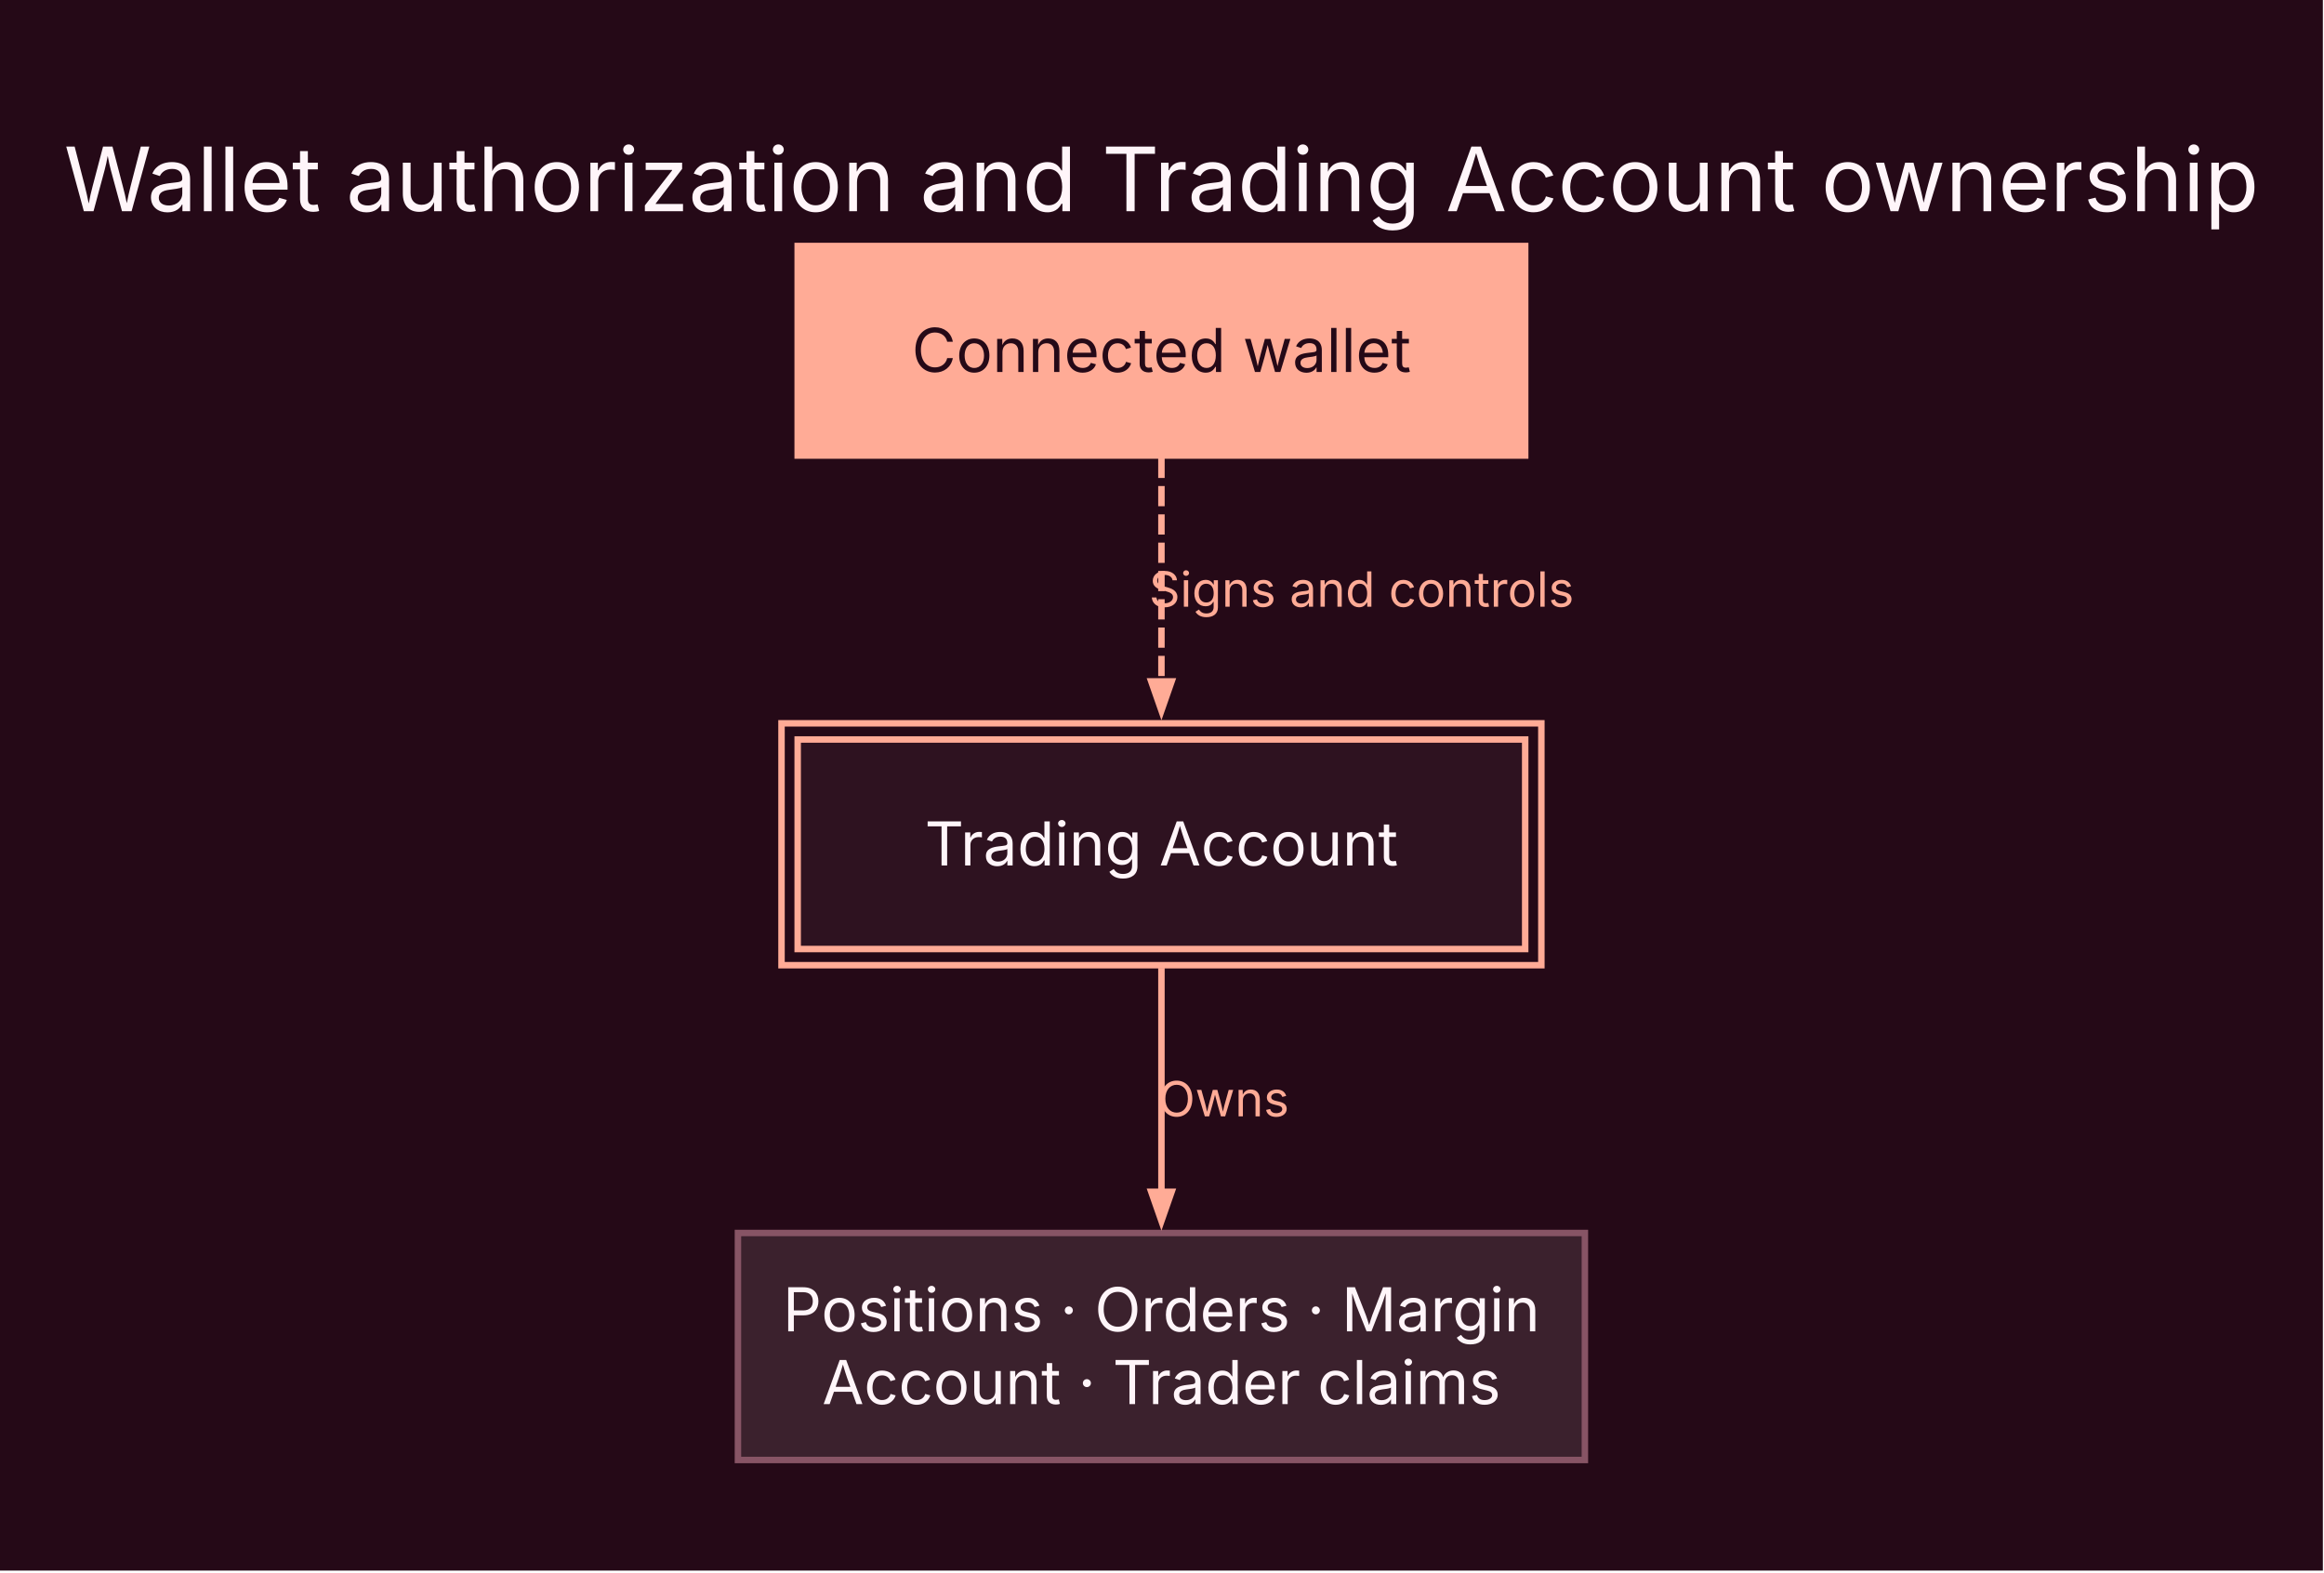
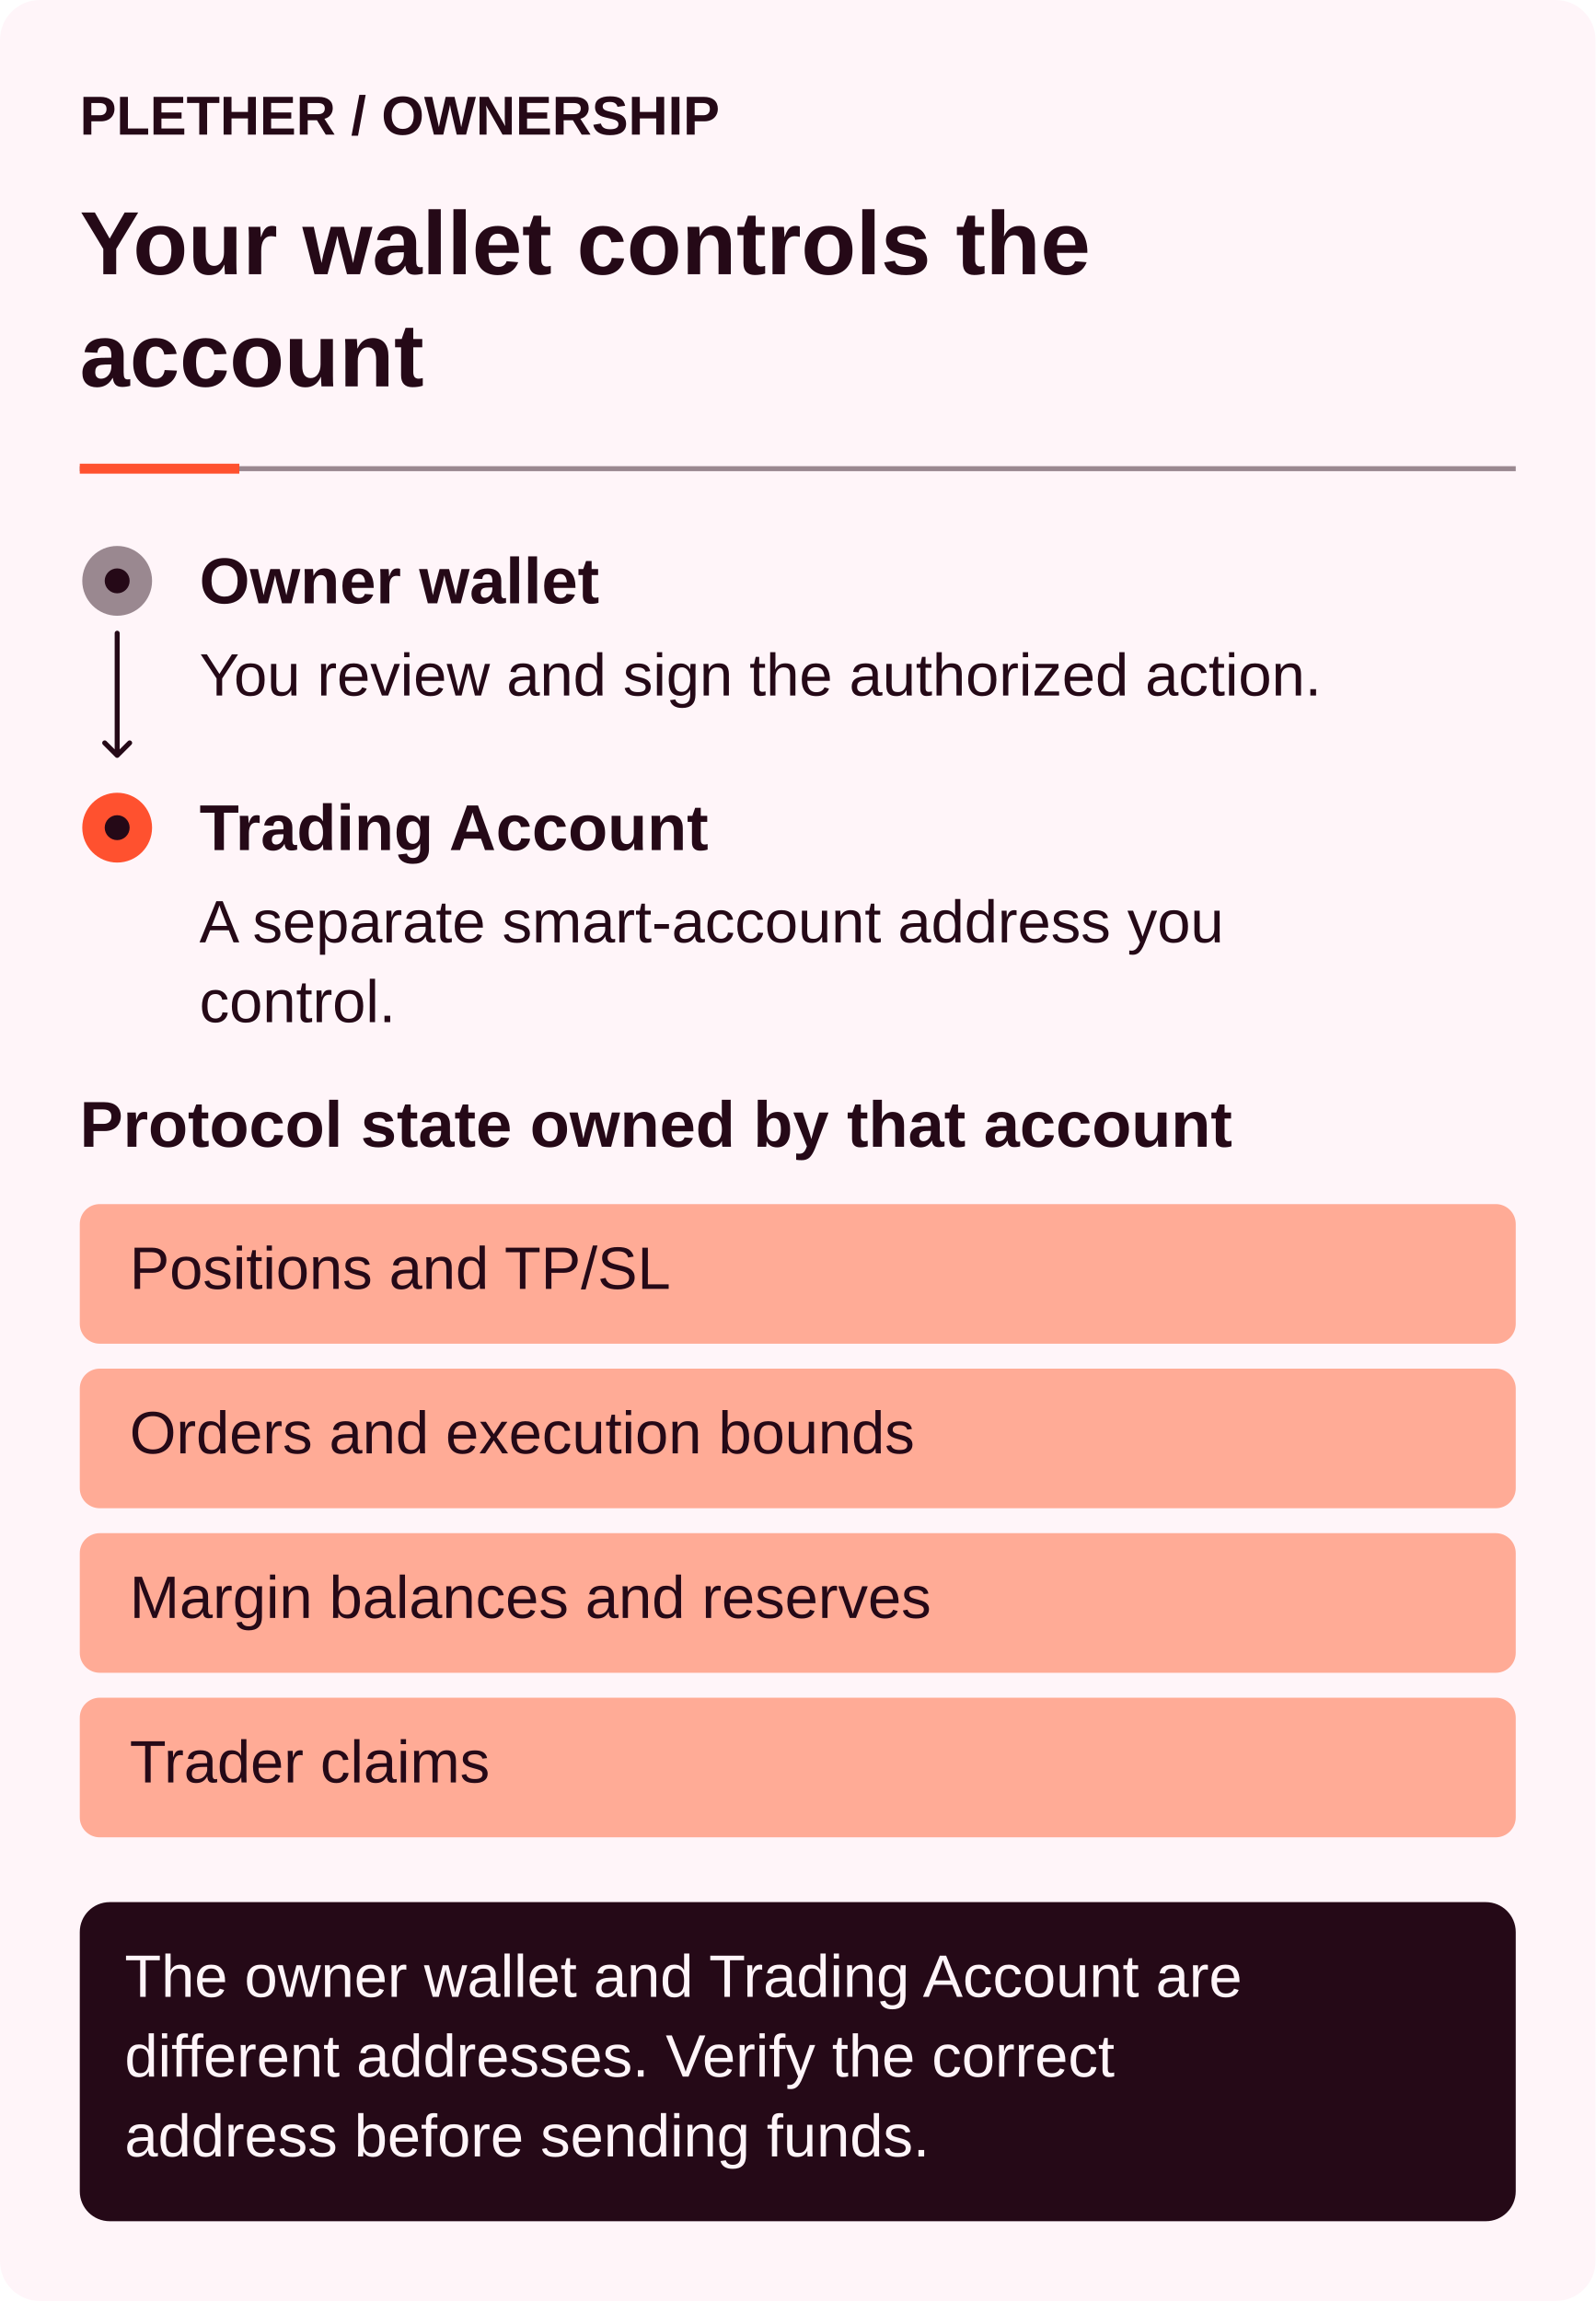
- <svg xmlns="http://www.w3.org/2000/svg" xmlns:xlink="http://www.w3.org/1999/xlink" role="img" aria-labelledby="wallet-trading-account-ownership-title wallet-trading-account-ownership-description" focusable="false" width="575pt" height="389pt" viewBox="0.00 0.00 575.00 389.00">
-   <style>text { font-family: "Uncut Sans", Inter, ui-sans-serif, system-ui, -apple-system, BlinkMacSystemFont, "Segoe UI", sans-serif; }</style>
-   <g id="graph0" class="graph" transform="scale(1 1) rotate(0) translate(27.36 361.2)">
-     <polygon fill="#250917" stroke="none" points="-27.36,27.36 -27.36,-361.2 547.36,-361.2 547.36,27.36 -27.36,27.36" />
-     <text xml:space="preserve" text-anchor="middle" x="260" y="-308.94" font-family="Arial" font-size="22.00" fill="#fff5f9">Wallet authorization and Trading Account ownership</text>
-     <g id="node1" class="node">
-       <g id="a_node1">
-         <a xlink:title="Connected wallet">
-           <polygon fill="#ffab96" stroke="#ffab96" stroke-width="1.6" points="350,-300.34 170,-300.34 170,-248.5 350,-248.5 350,-300.34" />
-           <text xml:space="preserve" text-anchor="middle" x="260" y="-269.17" font-family="Arial" font-size="15.00" fill="#250917">Connected wallet</text>
-         </a>
-       </g>
-     </g>
-     <g id="node2" class="node">
-       <g id="a_node2">
-         <a xlink:title="Trading Account">
-           <polygon fill="#2e1220" stroke="#ffab96" stroke-width="1.6" points="350,-178.25 170,-178.25 170,-126.41 350,-126.41 350,-178.25" />
-           <polygon fill="none" stroke="#ffab96" stroke-width="1.6" points="354,-182.25 166,-182.25 166,-122.41 354,-122.41 354,-182.25" />
-           <text xml:space="preserve" text-anchor="middle" x="260" y="-147.08" font-family="Arial" font-size="15.00" fill="#fff5f9">Trading Account</text>
-         </a>
-       </g>
-     </g>
-     <g id="edge1" class="edge">
-       <g id="a_edge1">
-         <a xlink:title="Signs and controls">
-           <path fill="none" stroke="#ffab96" stroke-width="1.6" stroke-dasharray="5,2" d="M260,-247.95C260,-231.84 260,-210.7 260,-192.49" />
-           <polygon fill="#ffab96" stroke="#ffab96" stroke-width="1.6" points="262.52,-192.62 260,-185.42 257.48,-192.62 262.52,-192.62" />
-         </a>
-       </g>
-       <text xml:space="preserve" text-anchor="middle" x="309.5" y="-211.1" font-family="Arial" font-size="12.00" fill="#ffab96">Signs and controls</text>
-     </g>
-     <g id="node3" class="node">
-       <g id="a_node3">
-         <a xlink:title="Positions · Orders · Margin Account · Trader claims">
-           <polygon fill="#3b212d" stroke="#875465" stroke-width="1.6" points="364.77,-56.16 155.22,-56.16 155.22,0 364.77,0 364.77,-56.16" />
-           <text xml:space="preserve" text-anchor="middle" x="260" y="-31.83" font-family="Arial" font-size="15.00" fill="#fff5f9">Positions · Orders · Margin</text>
-           <text xml:space="preserve" text-anchor="middle" x="260" y="-13.83" font-family="Arial" font-size="15.00" fill="#fff5f9">Account · Trader claims</text>
-         </a>
-       </g>
-     </g>
-     <g id="edge2" class="edge">
-       <g id="a_edge2">
-         <a xlink:title="Owns">
-           <path fill="none" stroke="#ffab96" stroke-width="1.6" d="M260,-121.74C260,-105.04 260,-84.03 260,-66.23" />
-           <polygon fill="#ffab96" stroke="#ffab96" stroke-width="1.6" points="262.52,-66.35 260,-59.15 257.48,-66.35 262.52,-66.35" />
-         </a>
-       </g>
-       <text xml:space="preserve" text-anchor="middle" x="275.38" y="-85.01" font-family="Arial" font-size="12.00" fill="#ffab96">Owns</text>
-     </g>
-   </g>
+ <svg xmlns="http://www.w3.org/2000/svg" width="640" height="923" viewBox="0 0 640 923" role="img" aria-labelledby="wallet-trading-account-ownership-title wallet-trading-account-ownership-desc" focusable="false">
+   <style>text{font-family:Arial,Helvetica,sans-serif}</style>
+   <rect width="640" height="923" rx="16" fill="#FFF5F9" />
+   <text x="32" y="54" font-size="22" font-weight="700" fill="#250917" data-max-width="576">PLETHER / OWNERSHIP</text>
+   <text x="32" y="110" font-size="36" font-weight="700" fill="#250917" data-max-width="576">Your wallet controls the</text>
+   <text x="32" y="155" font-size="36" font-weight="700" fill="#250917" data-max-width="576">account</text>
+   <path d="M32 188 L608 188" stroke="#9A8890" stroke-width="2" fill="none" />
+   <path d="M32 188 h64" stroke="#FF512F" stroke-width="4" fill="none" />
+   <circle cx="47" cy="233" r="14" fill="#9A8890" />
+   <circle cx="47" cy="233" r="5" fill="#250917" />
+   <text x="80" y="242" font-size="26" font-weight="700" fill="#250917" data-max-width="528">Owner wallet</text>
+   <text x="80" y="279" font-size="24" font-weight="400" fill="#250917" data-max-width="528">You review and sign the authorized action.</text>
+   <path d="M47 254 V303 m-5 -5 5 5 5 -5" stroke="#250917" stroke-width="2" stroke-linecap="round" stroke-linejoin="round" fill="none" />
+   <circle cx="47" cy="332" r="14" fill="#FF512F" />
+   <circle cx="47" cy="332" r="5" fill="#250917" />
+   <text x="80" y="341" font-size="26" font-weight="700" fill="#250917" data-max-width="528">Trading Account</text>
+   <text x="80" y="378" font-size="24" font-weight="400" fill="#250917" data-max-width="528">A separate smart-account address you</text>
+   <text x="80" y="410" font-size="24" font-weight="400" fill="#250917" data-max-width="528">control.</text>
+   <text x="32" y="460" font-size="26" font-weight="700" fill="#250917" data-max-width="576">Protocol state owned by that account</text>
+   <rect x="32" y="483" width="576" height="56" rx="8" fill="#FFAB96" stroke="none" />
+   <text x="52" y="517" font-size="24" font-weight="400" fill="#250917" data-max-width="536">Positions and TP/SL</text>
+   <rect x="32" y="549" width="576" height="56" rx="8" fill="#FFAB96" stroke="none" />
+   <text x="52" y="583" font-size="24" font-weight="400" fill="#250917" data-max-width="536">Orders and execution bounds</text>
+   <rect x="32" y="615" width="576" height="56" rx="8" fill="#FFAB96" stroke="none" />
+   <text x="52" y="649" font-size="24" font-weight="400" fill="#250917" data-max-width="536">Margin balances and reserves</text>
+   <rect x="32" y="681" width="576" height="56" rx="8" fill="#FFAB96" stroke="none" />
+   <text x="52" y="715" font-size="24" font-weight="400" fill="#250917" data-max-width="536">Trader claims</text>
+   <rect x="32" y="763" width="576" height="128" rx="12" fill="#250917" stroke="none" />
+   <text x="50" y="801" font-size="24" font-weight="400" fill="#FFF5F9" data-max-width="540">The owner wallet and Trading Account are</text>
+   <text x="50" y="833" font-size="24" font-weight="400" fill="#FFF5F9" data-max-width="540">different addresses. Verify the correct</text>
+   <text x="50" y="865" font-size="24" font-weight="400" fill="#FFF5F9" data-max-width="540">address before sending funds.</text>
</svg>
